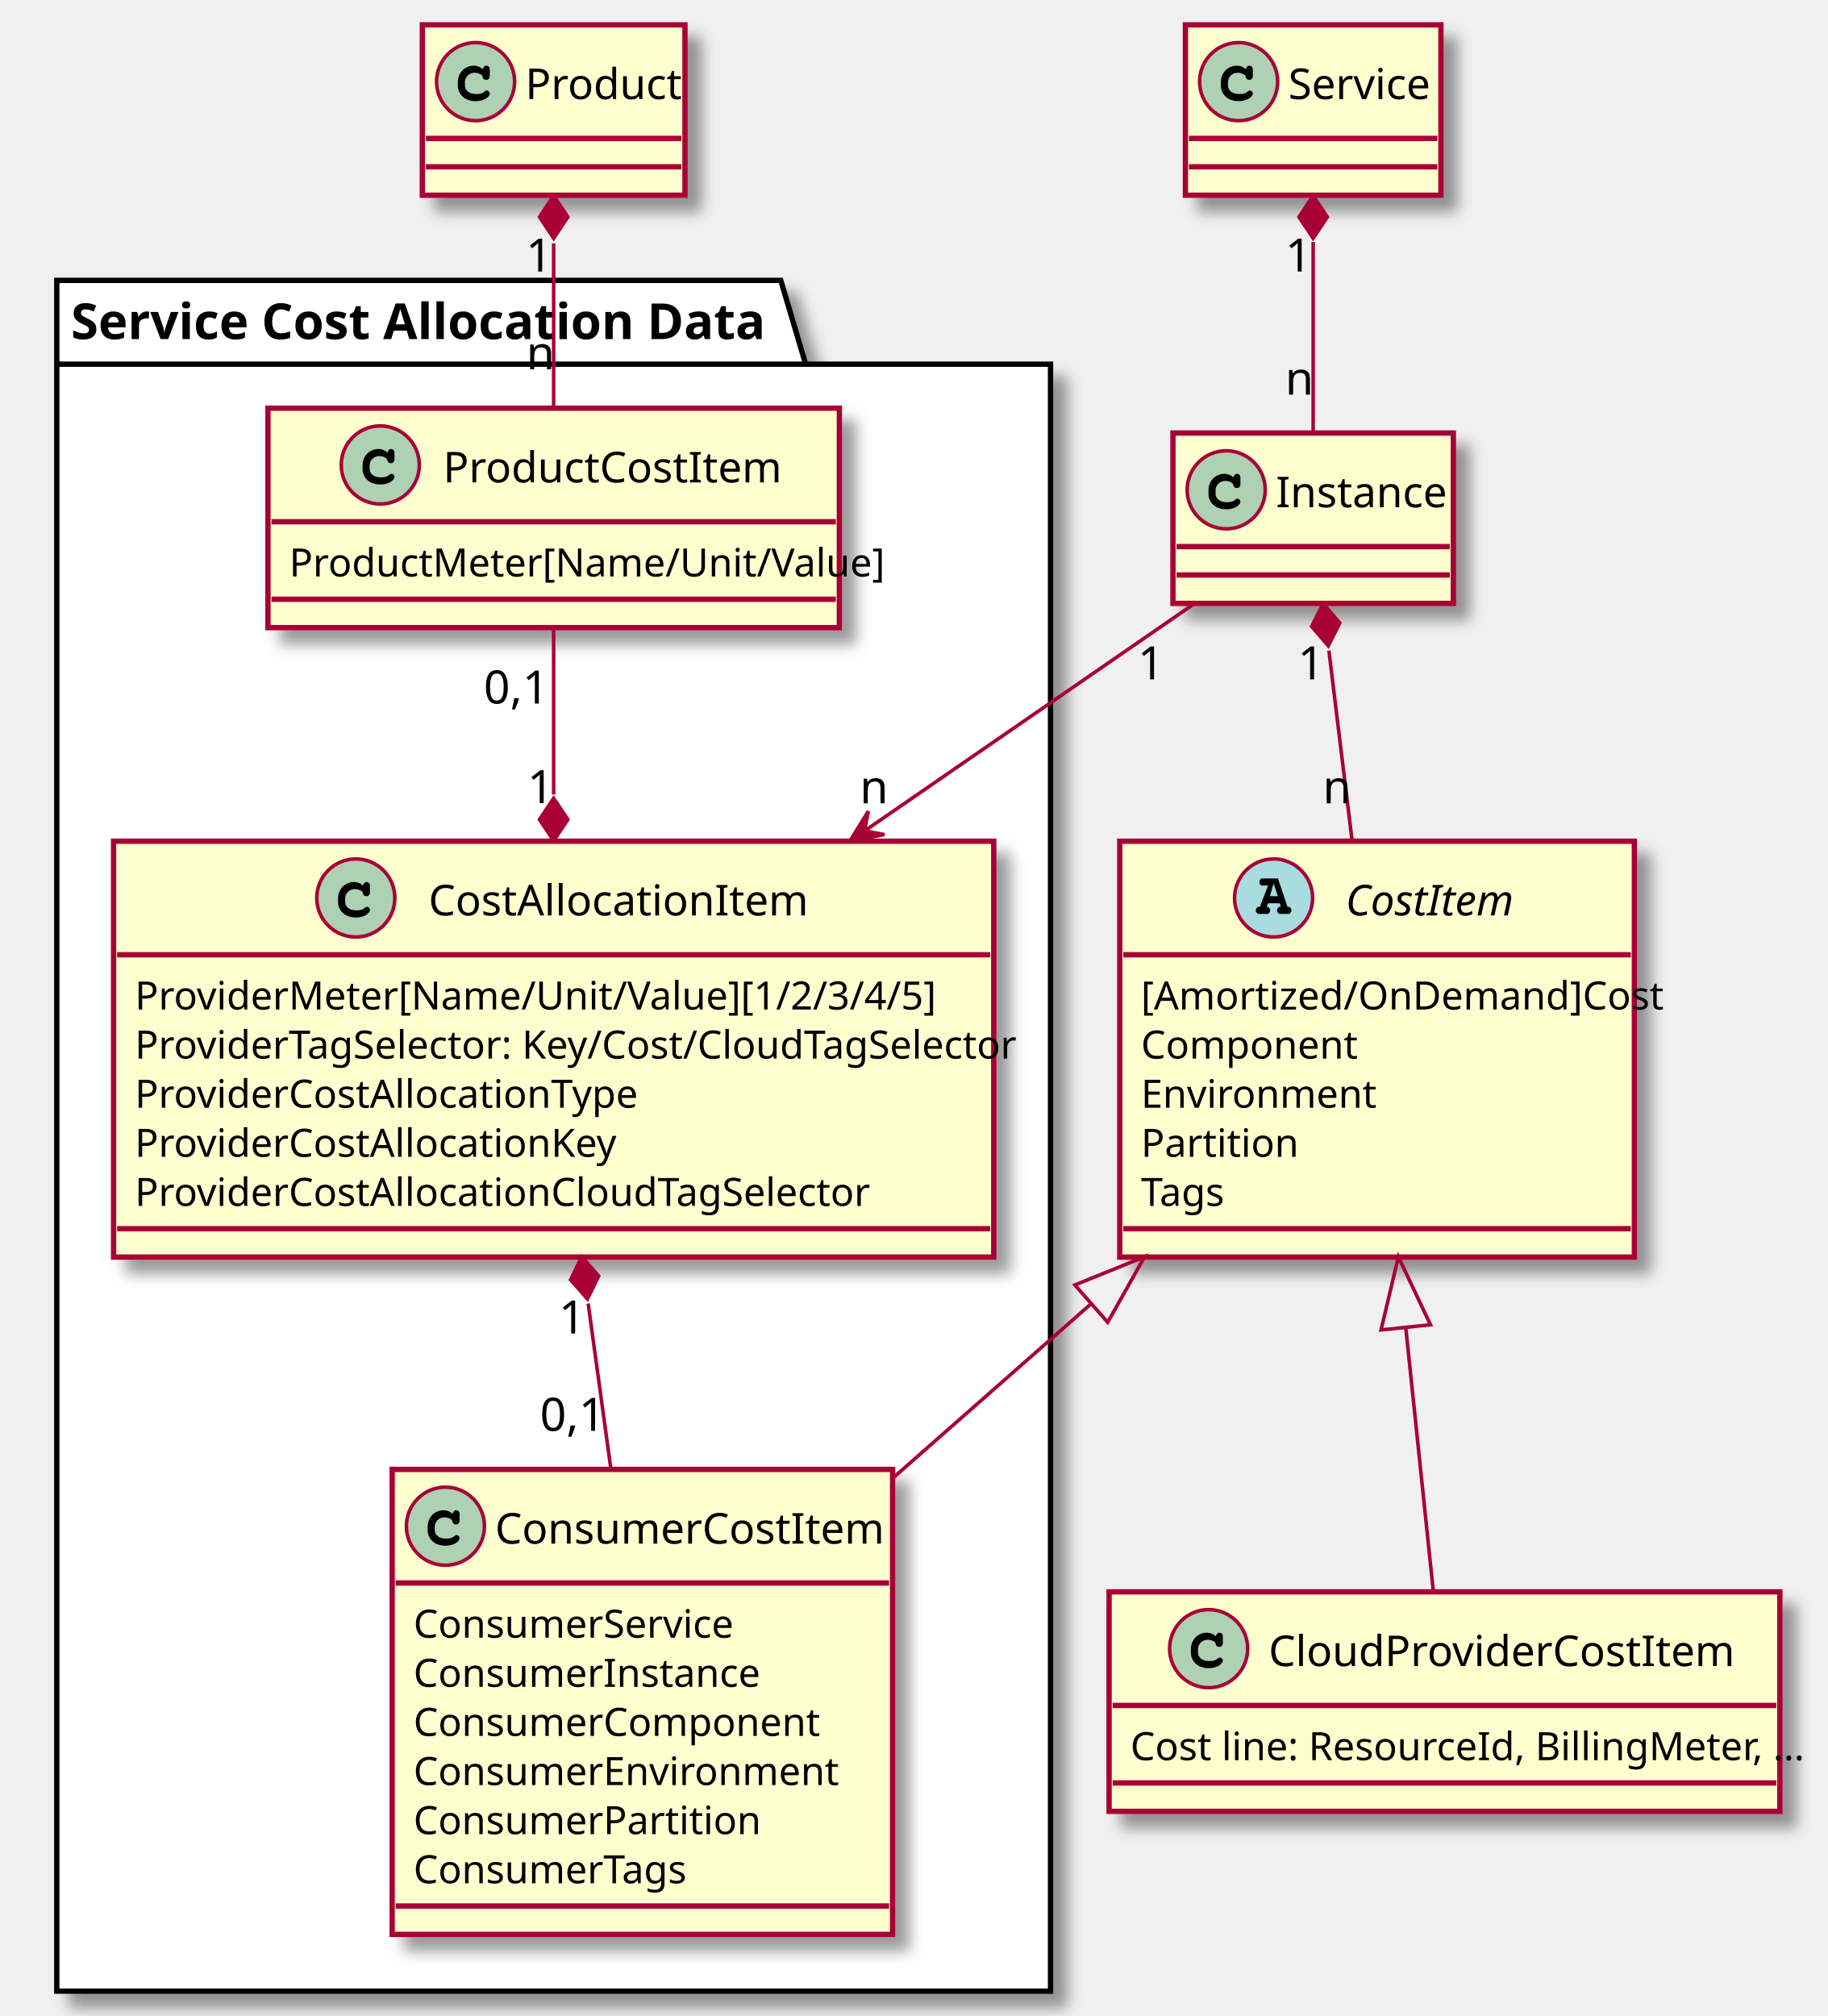
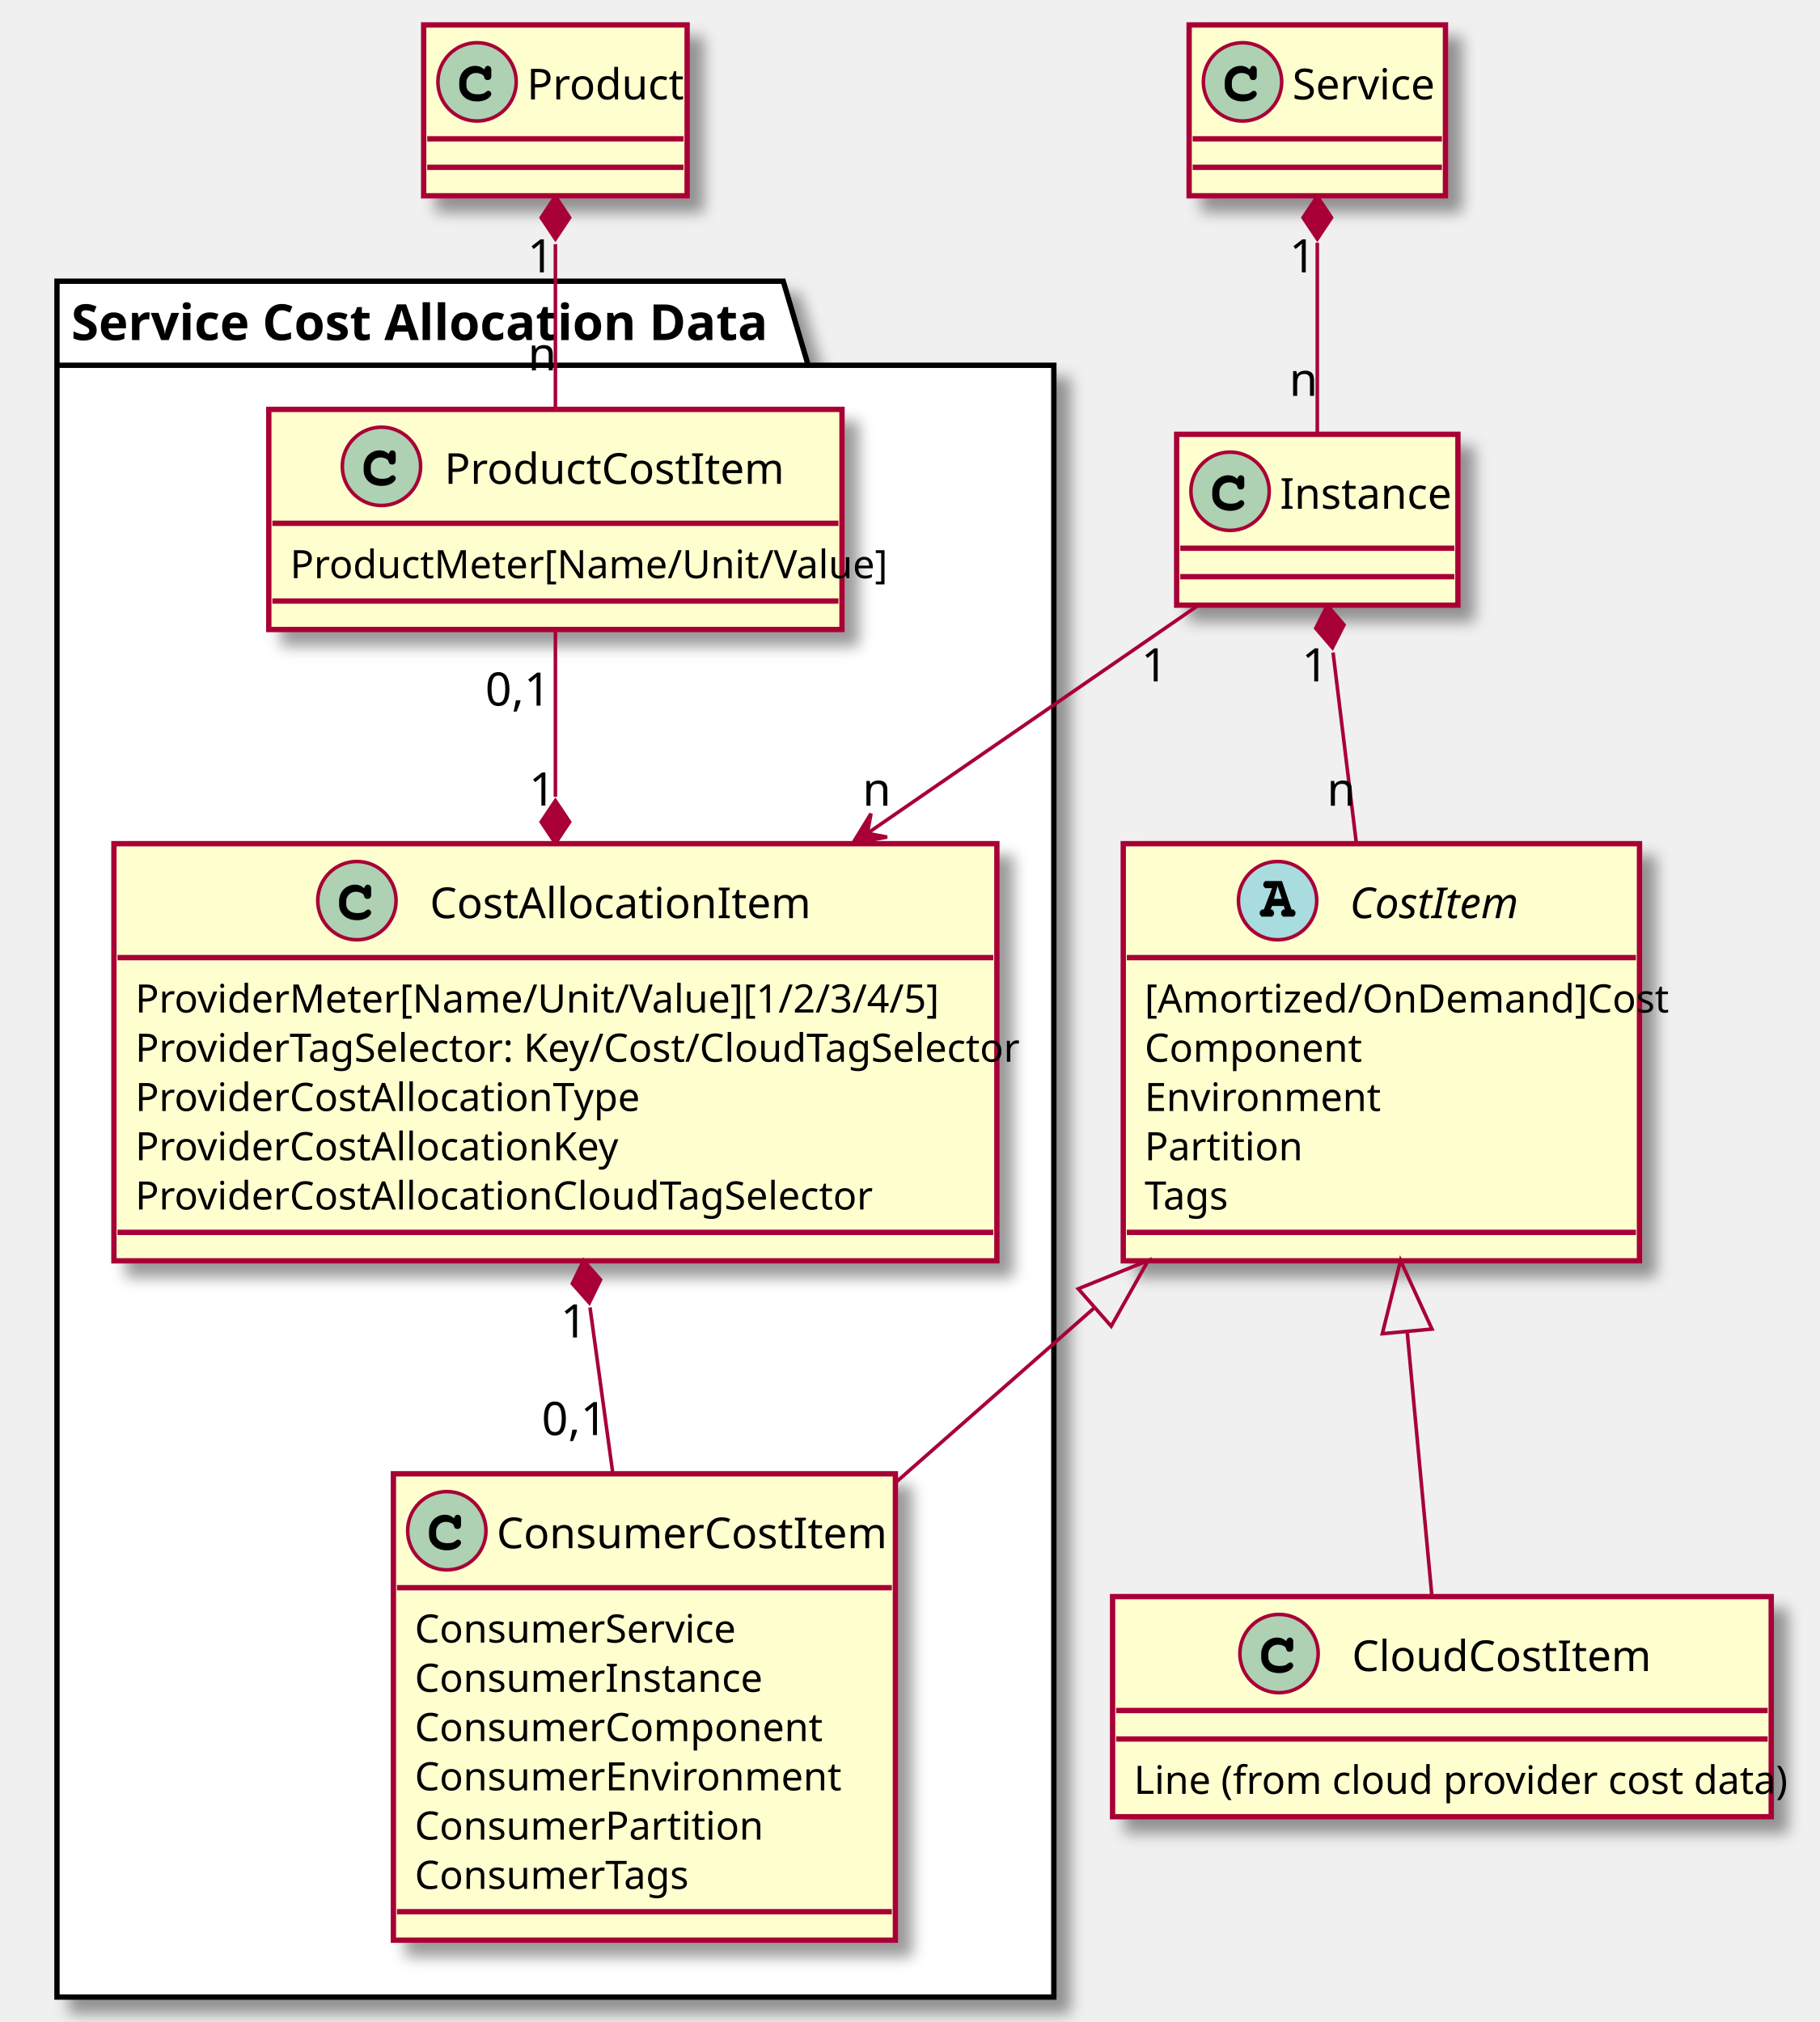
- <svg xmlns="http://www.w3.org/2000/svg" contentScriptType="application/ecmascript" contentStyleType="text/css" height="568px" preserveAspectRatio="none" style="width:515px;height:568px;background:#FFFFFF;" version="1.1" viewBox="0 0 515 568" width="515px" zoomAndPan="magnify">
+ <svg xmlns="http://www.w3.org/2000/svg" contentScriptType="application/ecmascript" contentStyleType="text/css" height="568px" preserveAspectRatio="none" style="width:511px;height:568px;background:#FFFFFF;" version="1.1" viewBox="0 0 511 568" width="511px" zoomAndPan="magnify">
  <defs>
-     <filter height="300%" id="fmdxbs3k1jtbi" width="300%" x="-1" y="-1">
+     <filter height="300%" id="f1puvcdc5prsro" width="300%" x="-1" y="-1">
      <feGaussianBlur result="blurOut" stdDeviation="2.0" />
      <feColorMatrix in="blurOut" result="blurOut2" type="matrix" values="0 0 0 0 0 0 0 0 0 0 0 0 0 0 0 0 0 0 .4 0" />
      <feOffset dx="4.0" dy="4.0" in="blurOut2" result="blurOut3" />
      <feBlend in="SourceGraphic" in2="blurOut3" mode="normal" />
    </filter>
  </defs>
  <g>
-     <polygon fill="#FFFFFF" filter="url(#fmdxbs3k1jtbi)" points="16,79,220,79,227,102.609,296,102.609,296,561,16,561,16,79" style="stroke:#000000;stroke-width:1.5;" />
+     <polygon fill="#FFFFFF" filter="url(#f1puvcdc5prsro)" points="16,79,220,79,227,102.609,296,102.609,296,561,16,561,16,79" style="stroke:#000000;stroke-width:1.5;" />
    <line style="stroke:#000000;stroke-width:1.5;" x1="16" x2="227" y1="102.609" y2="102.609" />
    <text fill="#000000" font-family="sans-serif" font-size="14" font-weight="bold" lengthAdjust="spacing" textLength="198" x="20" y="95.533">Service Cost Allocation Data</text>
-     <rect codeLine="20" fill="#FEFECE" filter="url(#fmdxbs3k1jtbi)" height="117.18" id="CostAllocationItem" style="stroke:#A80036;stroke-width:1.5;" width="248" x="32" y="237" />
+     <rect codeLine="20" fill="#FEFECE" filter="url(#f1puvcdc5prsro)" height="117.18" id="CostAllocationItem" style="stroke:#A80036;stroke-width:1.5;" width="248" x="32" y="237" />
    <ellipse cx="100.25" cy="253" fill="#ADD1B2" rx="11" ry="11" style="stroke:#A80036;stroke-width:1.0;" />
    <path d="M102.25,249.5 Q102.453,249 102.688,248.75 Q102.922,248.5 103.188,248.5 Q103.656,248.5 103.953,248.781 Q104.25,249.062 104.25,249.719 L104.25,251.281 Q104.25,251.938 103.969,252.219 Q103.688,252.5 103.25,252.5 Q102.859,252.5 102.609,252.328 Q102.359,252.156 102.25,251.703 Q102.203,251.391 102.031,251.219 Q101.719,250.891 101.156,250.703 Q100.594,250.5 100.031,250.5 Q99.328,250.5 98.734,250.781 Q98.156,251.062 97.703,251.688 Q97.25,252.312 97.25,253.172 L97.25,254.094 Q97.25,255.125 98.094,255.812 Q98.938,256.5 100.438,256.5 Q101.328,256.5 101.953,256.297 Q102.312,256.188 102.719,255.828 Q102.984,255.625 103.125,255.562 Q103.266,255.5 103.438,255.5 Q103.766,255.5 104,255.766 Q104.25,256.016 104.25,256.375 Q104.25,256.719 103.906,257.125 Q103.406,257.719 102.609,258.047 Q101.562,258.5 100.281,258.5 Q98.781,258.5 97.578,257.906 Q96.609,257.438 95.922,256.422 Q95.25,255.406 95.25,254.203 L95.25,253.109 Q95.25,251.859 95.844,250.766 Q96.453,249.672 97.5,249.094 Q98.562,248.5 99.75,248.5 Q100.469,248.5 101.094,248.75 Q101.719,249 102.25,249.5 Z " fill="#000000" />
    <text fill="#000000" font-family="sans-serif" font-size="12" lengthAdjust="spacing" textLength="103" x="120.75" y="257.91">CostAllocationItem</text>
    <line style="stroke:#A80036;stroke-width:1.5;" x1="33" x2="279" y1="269" y2="269" />
    <text fill="#000000" font-family="sans-serif" font-size="11" lengthAdjust="spacing" textLength="200" x="38" y="284.419">ProviderMeter[Name/Unit/Value][1/2/3/4/5]</text>
    <text fill="#000000" font-family="sans-serif" font-size="11" lengthAdjust="spacing" textLength="236" x="38" y="298.255">ProviderTagSelector: Key/Cost/CloudTagSelector</text>
    <text fill="#000000" font-family="sans-serif" font-size="11" lengthAdjust="spacing" textLength="133" x="38" y="312.091">ProviderCostAllocationType</text>
    <text fill="#000000" font-family="sans-serif" font-size="11" lengthAdjust="spacing" textLength="128" x="38" y="325.927">ProviderCostAllocationKey</text>
    <text fill="#000000" font-family="sans-serif" font-size="11" lengthAdjust="spacing" textLength="194" x="38" y="339.763">ProviderCostAllocationCloudTagSelector</text>
    <line style="stroke:#A80036;stroke-width:1.5;" x1="33" x2="279" y1="346.18" y2="346.18" />
-     <rect codeLine="28" fill="#FEFECE" filter="url(#fmdxbs3k1jtbi)" height="61.836" id="ProductCostItem" style="stroke:#A80036;stroke-width:1.5;" width="161" x="75.5" y="115" />
+     <rect codeLine="28" fill="#FEFECE" filter="url(#f1puvcdc5prsro)" height="61.836" id="ProductCostItem" style="stroke:#A80036;stroke-width:1.5;" width="161" x="75.5" y="115" />
    <ellipse cx="107.15" cy="131" fill="#ADD1B2" rx="11" ry="11" style="stroke:#A80036;stroke-width:1.0;" />
    <path d="M109.15,127.5 Q109.353,127 109.588,126.75 Q109.822,126.5 110.088,126.5 Q110.556,126.5 110.853,126.781 Q111.15,127.062 111.15,127.719 L111.15,129.281 Q111.15,129.938 110.869,130.219 Q110.588,130.5 110.15,130.5 Q109.759,130.5 109.509,130.328 Q109.259,130.156 109.15,129.703 Q109.103,129.391 108.931,129.219 Q108.619,128.891 108.056,128.703 Q107.494,128.5 106.931,128.5 Q106.228,128.5 105.634,128.781 Q105.056,129.062 104.603,129.688 Q104.15,130.312 104.15,131.172 L104.15,132.094 Q104.15,133.125 104.994,133.812 Q105.838,134.5 107.338,134.5 Q108.228,134.5 108.853,134.297 Q109.213,134.188 109.619,133.828 Q109.884,133.625 110.025,133.562 Q110.166,133.5 110.338,133.5 Q110.666,133.5 110.9,133.766 Q111.15,134.016 111.15,134.375 Q111.15,134.719 110.806,135.125 Q110.306,135.719 109.509,136.047 Q108.463,136.5 107.181,136.5 Q105.681,136.5 104.478,135.906 Q103.509,135.438 102.822,134.422 Q102.15,133.406 102.15,132.203 L102.15,131.109 Q102.15,129.859 102.744,128.766 Q103.353,127.672 104.4,127.094 Q105.463,126.5 106.65,126.5 Q107.369,126.5 107.994,126.75 Q108.619,127 109.15,127.5 Z " fill="#000000" />
    <text fill="#000000" font-family="sans-serif" font-size="12" lengthAdjust="spacing" textLength="92" x="124.85" y="135.91">ProductCostItem</text>
    <line style="stroke:#A80036;stroke-width:1.5;" x1="76.5" x2="235.5" y1="147" y2="147" />
    <text fill="#000000" font-family="sans-serif" font-size="11" lengthAdjust="spacing" textLength="149" x="81.5" y="162.419">ProductMeter[Name/Unit/Value]</text>
    <line style="stroke:#A80036;stroke-width:1.5;" x1="76.5" x2="235.5" y1="168.836" y2="168.836" />
-     <rect codeLine="32" fill="#FEFECE" filter="url(#fmdxbs3k1jtbi)" height="131.016" id="ConsumerCostItem" style="stroke:#A80036;stroke-width:1.5;" width="141" x="110.5" y="414" />
+     <rect codeLine="32" fill="#FEFECE" filter="url(#f1puvcdc5prsro)" height="131.016" id="ConsumerCostItem" style="stroke:#A80036;stroke-width:1.5;" width="141" x="110.5" y="414" />
    <ellipse cx="125.5" cy="430" fill="#ADD1B2" rx="11" ry="11" style="stroke:#A80036;stroke-width:1.0;" />
    <path d="M127.5,426.5 Q127.703,426 127.938,425.75 Q128.172,425.5 128.438,425.5 Q128.906,425.5 129.203,425.781 Q129.5,426.062 129.5,426.719 L129.5,428.281 Q129.5,428.938 129.219,429.219 Q128.938,429.5 128.5,429.5 Q128.109,429.5 127.859,429.328 Q127.609,429.156 127.5,428.703 Q127.453,428.391 127.281,428.219 Q126.969,427.891 126.406,427.703 Q125.844,427.5 125.281,427.5 Q124.578,427.5 123.984,427.781 Q123.406,428.062 122.953,428.688 Q122.5,429.312 122.5,430.172 L122.5,431.094 Q122.5,432.125 123.344,432.812 Q124.188,433.5 125.688,433.5 Q126.578,433.5 127.203,433.297 Q127.562,433.188 127.969,432.828 Q128.234,432.625 128.375,432.562 Q128.516,432.5 128.688,432.5 Q129.016,432.5 129.25,432.766 Q129.5,433.016 129.5,433.375 Q129.5,433.719 129.156,434.125 Q128.656,434.719 127.859,435.047 Q126.812,435.5 125.531,435.5 Q124.031,435.5 122.828,434.906 Q121.859,434.438 121.172,433.422 Q120.5,432.406 120.5,431.203 L120.5,430.109 Q120.5,428.859 121.094,427.766 Q121.703,426.672 122.75,426.094 Q123.812,425.5 125,425.5 Q125.719,425.5 126.344,425.75 Q126.969,426 127.5,426.5 Z " fill="#000000" />
    <text fill="#000000" font-family="sans-serif" font-size="12" lengthAdjust="spacing" textLength="109" x="139.5" y="434.91">ConsumerCostItem</text>
    <line style="stroke:#A80036;stroke-width:1.5;" x1="111.5" x2="250.5" y1="446" y2="446" />
    <text fill="#000000" font-family="sans-serif" font-size="11" lengthAdjust="spacing" textLength="86" x="116.5" y="461.419">ConsumerService</text>
    <text fill="#000000" font-family="sans-serif" font-size="11" lengthAdjust="spacing" textLength="90" x="116.5" y="475.255">ConsumerInstance</text>
    <text fill="#000000" font-family="sans-serif" font-size="11" lengthAdjust="spacing" textLength="103" x="116.5" y="489.091">ConsumerComponent</text>
    <text fill="#000000" font-family="sans-serif" font-size="11" lengthAdjust="spacing" textLength="108" x="116.5" y="502.927">ConsumerEnvironment</text>
    <text fill="#000000" font-family="sans-serif" font-size="11" lengthAdjust="spacing" textLength="87" x="116.5" y="516.763">ConsumerPartition</text>
    <text fill="#000000" font-family="sans-serif" font-size="11" lengthAdjust="spacing" textLength="73" x="116.5" y="530.599">ConsumerTags</text>
    <line style="stroke:#A80036;stroke-width:1.5;" x1="111.5" x2="250.5" y1="537.016" y2="537.016" />
-     <rect codeLine="2" fill="#FEFECE" filter="url(#fmdxbs3k1jtbi)" height="48" id="Product" style="stroke:#A80036;stroke-width:1.5;" width="74" x="119" y="7" />
+     <rect codeLine="2" fill="#FEFECE" filter="url(#f1puvcdc5prsro)" height="48" id="Product" style="stroke:#A80036;stroke-width:1.5;" width="74" x="119" y="7" />
    <ellipse cx="134" cy="23" fill="#ADD1B2" rx="11" ry="11" style="stroke:#A80036;stroke-width:1.0;" />
    <path d="M136,19.5 Q136.203,19 136.438,18.75 Q136.672,18.5 136.938,18.5 Q137.406,18.5 137.703,18.781 Q138,19.062 138,19.719 L138,21.281 Q138,21.938 137.719,22.219 Q137.438,22.5 137,22.5 Q136.609,22.5 136.359,22.328 Q136.109,22.156 136,21.703 Q135.953,21.391 135.781,21.219 Q135.469,20.891 134.906,20.703 Q134.344,20.5 133.781,20.5 Q133.078,20.5 132.484,20.781 Q131.906,21.062 131.453,21.688 Q131,22.312 131,23.172 L131,24.094 Q131,25.125 131.844,25.812 Q132.688,26.5 134.188,26.5 Q135.078,26.5 135.703,26.297 Q136.062,26.188 136.469,25.828 Q136.734,25.625 136.875,25.562 Q137.016,25.5 137.188,25.5 Q137.516,25.5 137.75,25.766 Q138,26.016 138,26.375 Q138,26.719 137.656,27.125 Q137.156,27.719 136.359,28.047 Q135.312,28.5 134.031,28.5 Q132.531,28.5 131.328,27.906 Q130.359,27.438 129.672,26.422 Q129,25.406 129,24.203 L129,23.109 Q129,21.859 129.594,20.766 Q130.203,19.672 131.25,19.094 Q132.312,18.5 133.5,18.5 Q134.219,18.5 134.844,18.75 Q135.469,19 136,19.5 Z " fill="#000000" />
    <text fill="#000000" font-family="sans-serif" font-size="12" lengthAdjust="spacing" textLength="42" x="148" y="27.91">Product</text>
    <line style="stroke:#A80036;stroke-width:1.5;" x1="120" x2="192" y1="39" y2="39" />
    <line style="stroke:#A80036;stroke-width:1.5;" x1="120" x2="192" y1="47" y2="47" />
-     <rect codeLine="4" fill="#FEFECE" filter="url(#fmdxbs3k1jtbi)" height="48" id="Service" style="stroke:#A80036;stroke-width:1.5;" width="72" x="334" y="7" />
+     <rect codeLine="4" fill="#FEFECE" filter="url(#f1puvcdc5prsro)" height="48" id="Service" style="stroke:#A80036;stroke-width:1.5;" width="72" x="334" y="7" />
    <ellipse cx="349" cy="23" fill="#ADD1B2" rx="11" ry="11" style="stroke:#A80036;stroke-width:1.0;" />
    <path d="M351,19.5 Q351.203,19 351.438,18.75 Q351.672,18.5 351.938,18.5 Q352.406,18.5 352.703,18.781 Q353,19.062 353,19.719 L353,21.281 Q353,21.938 352.719,22.219 Q352.438,22.5 352,22.5 Q351.609,22.5 351.359,22.328 Q351.109,22.156 351,21.703 Q350.953,21.391 350.781,21.219 Q350.469,20.891 349.906,20.703 Q349.344,20.5 348.781,20.5 Q348.078,20.5 347.484,20.781 Q346.906,21.062 346.453,21.688 Q346,22.312 346,23.172 L346,24.094 Q346,25.125 346.844,25.812 Q347.688,26.5 349.188,26.5 Q350.078,26.5 350.703,26.297 Q351.062,26.188 351.469,25.828 Q351.734,25.625 351.875,25.562 Q352.016,25.5 352.188,25.5 Q352.516,25.5 352.75,25.766 Q353,26.016 353,26.375 Q353,26.719 352.656,27.125 Q352.156,27.719 351.359,28.047 Q350.312,28.5 349.031,28.5 Q347.531,28.5 346.328,27.906 Q345.359,27.438 344.672,26.422 Q344,25.406 344,24.203 L344,23.109 Q344,21.859 344.594,20.766 Q345.203,19.672 346.25,19.094 Q347.312,18.5 348.5,18.5 Q349.219,18.5 349.844,18.75 Q350.469,19 351,19.5 Z " fill="#000000" />
    <text fill="#000000" font-family="sans-serif" font-size="12" lengthAdjust="spacing" textLength="40" x="363" y="27.91">Service</text>
    <line style="stroke:#A80036;stroke-width:1.5;" x1="335" x2="405" y1="39" y2="39" />
    <line style="stroke:#A80036;stroke-width:1.5;" x1="335" x2="405" y1="47" y2="47" />
-     <rect codeLine="6" fill="#FEFECE" filter="url(#fmdxbs3k1jtbi)" height="48" id="Instance" style="stroke:#A80036;stroke-width:1.5;" width="79" x="330.5" y="122" />
+     <rect codeLine="6" fill="#FEFECE" filter="url(#f1puvcdc5prsro)" height="48" id="Instance" style="stroke:#A80036;stroke-width:1.5;" width="79" x="330.5" y="122" />
    <ellipse cx="345.5" cy="138" fill="#ADD1B2" rx="11" ry="11" style="stroke:#A80036;stroke-width:1.0;" />
    <path d="M347.5,134.5 Q347.703,134 347.938,133.75 Q348.172,133.5 348.438,133.5 Q348.906,133.5 349.203,133.781 Q349.5,134.062 349.5,134.719 L349.5,136.281 Q349.5,136.938 349.219,137.219 Q348.938,137.5 348.5,137.5 Q348.109,137.5 347.859,137.328 Q347.609,137.156 347.5,136.703 Q347.453,136.391 347.281,136.219 Q346.969,135.891 346.406,135.703 Q345.844,135.5 345.281,135.5 Q344.578,135.5 343.984,135.781 Q343.406,136.062 342.953,136.688 Q342.5,137.312 342.5,138.172 L342.5,139.094 Q342.5,140.125 343.344,140.812 Q344.188,141.5 345.688,141.5 Q346.578,141.5 347.203,141.297 Q347.562,141.188 347.969,140.828 Q348.234,140.625 348.375,140.562 Q348.516,140.5 348.688,140.5 Q349.016,140.5 349.25,140.766 Q349.5,141.016 349.5,141.375 Q349.5,141.719 349.156,142.125 Q348.656,142.719 347.859,143.047 Q346.812,143.5 345.531,143.5 Q344.031,143.5 342.828,142.906 Q341.859,142.438 341.172,141.422 Q340.5,140.406 340.5,139.203 L340.5,138.109 Q340.5,136.859 341.094,135.766 Q341.703,134.672 342.75,134.094 Q343.812,133.5 345,133.5 Q345.719,133.5 346.344,133.75 Q346.969,134 347.5,134.5 Z " fill="#000000" />
    <text fill="#000000" font-family="sans-serif" font-size="12" lengthAdjust="spacing" textLength="47" x="359.5" y="142.91">Instance</text>
    <line style="stroke:#A80036;stroke-width:1.5;" x1="331.5" x2="408.5" y1="154" y2="154" />
    <line style="stroke:#A80036;stroke-width:1.5;" x1="331.5" x2="408.5" y1="162" y2="162" />
-     <rect codeLine="9" fill="#FEFECE" filter="url(#fmdxbs3k1jtbi)" height="117.18" id="CostItem" style="stroke:#A80036;stroke-width:1.5;" width="145" x="315.5" y="237" />
+     <rect codeLine="9" fill="#FEFECE" filter="url(#f1puvcdc5prsro)" height="117.18" id="CostItem" style="stroke:#A80036;stroke-width:1.5;" width="145" x="315.5" y="237" />
    <ellipse cx="358.85" cy="253" fill="#A9DCDF" rx="11" ry="11" style="stroke:#A80036;stroke-width:1.0;" />
    <path d="M360.6,254.5 L357.303,254.5 L356.866,255.5 L356.866,255.5 L357.334,255.5 L357.85,256.125 L357.85,256.5 L357.85,256.875 L357.334,257.5 L356.866,257.5 L354.975,257.5 L354.366,257.5 L353.85,256.875 L353.85,256.5 L353.85,256.125 L354.366,255.5 L354.975,255.5 L357.288,249.5 L356.413,249.5 L355.366,249.5 L354.85,248.875 L354.85,248.5 L354.85,248.125 L355.366,247.5 L356.413,247.5 L360.084,247.5 L362.772,255.5 L363.334,255.5 L363.334,255.5 L363.85,256.125 L363.85,256.5 L363.85,256.875 L363.334,257.5 L362.772,257.5 L360.881,257.5 L360.366,257.5 L359.85,256.875 L359.85,256.5 L359.85,256.125 L360.366,255.5 L360.881,255.5 L360.881,255.5 L360.6,254.5 Z M360.053,252.5 L358.85,248.922 L357.819,252.5 L360.053,252.5 Z " fill="#000000" />
    <text fill="#000000" font-family="sans-serif" font-size="12" font-style="italic" lengthAdjust="spacing" textLength="50" x="379.15" y="257.91">CostItem</text>
    <line style="stroke:#A80036;stroke-width:1.5;" x1="316.5" x2="459.5" y1="269" y2="269" />
    <text fill="#000000" font-family="sans-serif" font-size="11" lengthAdjust="spacing" textLength="133" x="321.5" y="284.419">[Amortized/OnDemand]Cost</text>
    <text fill="#000000" font-family="sans-serif" font-size="11" lengthAdjust="spacing" textLength="54" x="321.5" y="298.255">Component</text>
    <text fill="#000000" font-family="sans-serif" font-size="11" lengthAdjust="spacing" textLength="59" x="321.5" y="312.091">Environment</text>
    <text fill="#000000" font-family="sans-serif" font-size="11" lengthAdjust="spacing" textLength="38" x="321.5" y="325.927">Partition</text>
    <text fill="#000000" font-family="sans-serif" font-size="11" lengthAdjust="spacing" textLength="24" x="321.5" y="339.763">Tags</text>
    <line style="stroke:#A80036;stroke-width:1.5;" x1="316.5" x2="459.5" y1="346.18" y2="346.18" />
-     <rect codeLine="49" fill="#FEFECE" filter="url(#fmdxbs3k1jtbi)" height="61.836" id="CloudProviderCostItem" style="stroke:#A80036;stroke-width:1.5;" width="189" x="312.5" y="448.5" />
-     <ellipse cx="340.55" cy="464.5" fill="#ADD1B2" rx="11" ry="11" style="stroke:#A80036;stroke-width:1.0;" />
-     <path d="M342.55,461 Q342.753,460.5 342.988,460.25 Q343.222,460 343.488,460 Q343.956,460 344.253,460.281 Q344.55,460.562 344.55,461.219 L344.55,462.781 Q344.55,463.438 344.269,463.719 Q343.988,464 343.55,464 Q343.159,464 342.909,463.828 Q342.659,463.656 342.55,463.203 Q342.503,462.891 342.331,462.719 Q342.019,462.391 341.456,462.203 Q340.894,462 340.331,462 Q339.628,462 339.034,462.281 Q338.456,462.562 338.003,463.188 Q337.55,463.812 337.55,464.672 L337.55,465.594 Q337.55,466.625 338.394,467.312 Q339.238,468 340.738,468 Q341.628,468 342.253,467.797 Q342.613,467.688 343.019,467.328 Q343.284,467.125 343.425,467.062 Q343.566,467 343.738,467 Q344.066,467 344.3,467.266 Q344.55,467.516 344.55,467.875 Q344.55,468.219 344.206,468.625 Q343.706,469.219 342.909,469.547 Q341.863,470 340.581,470 Q339.081,470 337.878,469.406 Q336.909,468.938 336.222,467.922 Q335.55,466.906 335.55,465.703 L335.55,464.609 Q335.55,463.359 336.144,462.266 Q336.753,461.172 337.8,460.594 Q338.863,460 340.05,460 Q340.769,460 341.394,460.25 Q342.019,460.5 342.55,461 Z " fill="#000000" />
-     <text fill="#000000" font-family="sans-serif" font-size="12" lengthAdjust="spacing" textLength="128" x="357.45" y="469.41">CloudProviderCostItem</text>
-     <line style="stroke:#A80036;stroke-width:1.5;" x1="313.5" x2="500.5" y1="480.5" y2="480.5" />
-     <text fill="#000000" font-family="sans-serif" font-size="11" lengthAdjust="spacing" textLength="177" x="318.5" y="495.919">Cost line: ResourceId, BillingMeter, ...</text>
-     <line style="stroke:#A80036;stroke-width:1.5;" x1="313.5" x2="500.5" y1="502.336" y2="502.336" />
+     <rect codeLine="49" fill="#FEFECE" filter="url(#f1puvcdc5prsro)" height="61.836" id="CloudCostItem" style="stroke:#A80036;stroke-width:1.5;" width="185" x="312.5" y="448.5" />
+     <ellipse cx="359.25" cy="464.5" fill="#ADD1B2" rx="11" ry="11" style="stroke:#A80036;stroke-width:1.0;" />
+     <path d="M361.25,461 Q361.453,460.5 361.688,460.25 Q361.922,460 362.188,460 Q362.656,460 362.953,460.281 Q363.25,460.562 363.25,461.219 L363.25,462.781 Q363.25,463.438 362.969,463.719 Q362.688,464 362.25,464 Q361.859,464 361.609,463.828 Q361.359,463.656 361.25,463.203 Q361.203,462.891 361.031,462.719 Q360.719,462.391 360.156,462.203 Q359.594,462 359.031,462 Q358.328,462 357.734,462.281 Q357.156,462.562 356.703,463.188 Q356.25,463.812 356.25,464.672 L356.25,465.594 Q356.25,466.625 357.094,467.312 Q357.938,468 359.438,468 Q360.328,468 360.953,467.797 Q361.312,467.688 361.719,467.328 Q361.984,467.125 362.125,467.062 Q362.266,467 362.438,467 Q362.766,467 363,467.266 Q363.25,467.516 363.25,467.875 Q363.25,468.219 362.906,468.625 Q362.406,469.219 361.609,469.547 Q360.562,470 359.281,470 Q357.781,470 356.578,469.406 Q355.609,468.938 354.922,467.922 Q354.25,466.906 354.25,465.703 L354.25,464.609 Q354.25,463.359 354.844,462.266 Q355.453,461.172 356.5,460.594 Q357.562,460 358.75,460 Q359.469,460 360.094,460.25 Q360.719,460.5 361.25,461 Z " fill="#000000" />
+     <text fill="#000000" font-family="sans-serif" font-size="12" lengthAdjust="spacing" textLength="83" x="379.75" y="469.41">CloudCostItem</text>
+     <line style="stroke:#A80036;stroke-width:1.5;" x1="313.5" x2="496.5" y1="480.5" y2="480.5" />
+     <line style="stroke:#A80036;stroke-width:1.5;" x1="313.5" x2="496.5" y1="488.5" y2="488.5" />
+     <text fill="#000000" font-family="sans-serif" font-size="11" lengthAdjust="spacing" textLength="173" x="318.5" y="503.919">Line (from cloud provider cost data)</text>
    <path codeLine="7" d="M370,68.17 C370,85.78 370,106.44 370,121.89 " fill="none" id="Service-backto-Instance" style="stroke:#A80036;stroke-width:1.0;" />
    <polygon fill="#A80036" points="370,55.14,366,61.14,370,67.14,374,61.14,370,55.14" style="stroke:#A80036;stroke-width:1.0;" />
    <text fill="#000000" font-family="sans-serif" font-size="13" lengthAdjust="spacing" textLength="7" x="362.147" y="76.512">1</text>
    <text fill="#000000" font-family="sans-serif" font-size="13" lengthAdjust="spacing" textLength="7" x="362.103" y="111.202">n</text>
    <path codeLine="16" d="M374.43,183.29 C376.4,199.45 378.77,218.88 380.98,236.94 " fill="none" id="Instance-backto-CostItem" style="stroke:#A80036;stroke-width:1.0;" />
    <polygon fill="#A80036" points="372.81,170.05,369.565,176.49,374.261,181.962,377.506,175.522,372.81,170.05" style="stroke:#A80036;stroke-width:1.0;" />
    <text fill="#000000" font-family="sans-serif" font-size="13" lengthAdjust="spacing" textLength="7" x="365.642" y="191.4">1</text>
    <text fill="#000000" font-family="sans-serif" font-size="13" lengthAdjust="spacing" textLength="7" x="372.698" y="226.334">n</text>
    <path codeLine="41" d="M336.56,170.05 C311.7,187.18 276.57,211.4 243.89,233.92 " fill="none" id="Instance-to-CostAllocationItem" style="stroke:#A80036;stroke-width:1.0;" />
    <polygon fill="#A80036" points="239.5,236.94,249.183,235.137,243.62,234.107,244.65,228.545,239.5,236.94" style="stroke:#A80036;stroke-width:1.0;" />
    <text fill="#000000" font-family="sans-serif" font-size="13" lengthAdjust="spacing" textLength="7" x="320.556" y="191.4">1</text>
    <text fill="#000000" font-family="sans-serif" font-size="13" lengthAdjust="spacing" textLength="7" x="242.25" y="226.334">n</text>
    <path codeLine="43" d="M307.39,367.37 C289.05,383.5 269.7,400.51 251.8,416.25 " fill="none" id="CostItem-backto-ConsumerCostItem" style="stroke:#A80036;stroke-width:1.0;" />
    <polygon fill="none" points="302.86,362.03,322.5,354.09,312.11,372.55,302.86,362.03" style="stroke:#A80036;stroke-width:1.0;" />
    <path codeLine="44" d="M165.72,367.27 C167.82,382.56 170.03,398.65 172.1,413.69 " fill="none" id="CostAllocationItem-backto-ConsumerCostItem" style="stroke:#A80036;stroke-width:1.0;" />
    <polygon fill="#A80036" points="163.91,354.09,160.757,360.575,165.531,365.98,168.684,359.495,163.91,354.09" style="stroke:#A80036;stroke-width:1.0;" />
    <text fill="#000000" font-family="sans-serif" font-size="13" lengthAdjust="spacing" textLength="7" x="157.447" y="375.711">1</text>
    <text fill="#000000" font-family="sans-serif" font-size="13" lengthAdjust="spacing" textLength="18" x="152.142" y="403.13">0,1</text>
    <path codeLine="46" d="M156,177.2 C156,190.77 156,207.4 156,223.83 " fill="none" id="ProductCostItem-to-CostAllocationItem" style="stroke:#A80036;stroke-width:1.0;" />
    <polygon fill="#A80036" points="156,236.9,160,230.9,156,224.9,152,230.9,156,236.9" style="stroke:#A80036;stroke-width:1.0;" />
    <text fill="#000000" font-family="sans-serif" font-size="13" lengthAdjust="spacing" textLength="18" x="136.284" y="198.217">0,1</text>
    <text fill="#000000" font-family="sans-serif" font-size="13" lengthAdjust="spacing" textLength="7" x="148.573" y="226.289">1</text>
    <path codeLine="47" d="M156,68.59 C156,83.45 156,100.43 156,114.6 " fill="none" id="Product-backto-ProductCostItem" style="stroke:#A80036;stroke-width:1.0;" />
    <polygon fill="#A80036" points="156,55.14,152,61.14,156,67.14,160,61.14,156,55.14" style="stroke:#A80036;stroke-width:1.0;" />
    <text fill="#000000" font-family="sans-serif" font-size="13" lengthAdjust="spacing" textLength="7" x="148.147" y="76.512">1</text>
    <text fill="#000000" font-family="sans-serif" font-size="13" lengthAdjust="spacing" textLength="7" x="148.278" y="104.022">n</text>
-     <path codeLine="52" d="M396.11,374.18 C398.85,400.44 401.75,428.22 403.87,448.5 " fill="none" id="CostItem-backto-CloudProviderCostItem" style="stroke:#A80036;stroke-width:1.0;" />
-     <polygon fill="none" points="389.13,374.7,394.01,354.09,403.05,373.25,389.13,374.7" style="stroke:#A80036;stroke-width:1.0;" />
+     <path codeLine="52" d="M395.26,374.18 C397.71,400.44 400.3,428.22 402.2,448.5 " fill="none" id="CostItem-backto-CloudCostItem" style="stroke:#A80036;stroke-width:1.0;" />
+     <polygon fill="none" points="388.27,374.65,393.38,354.09,402.21,373.35,388.27,374.65" style="stroke:#A80036;stroke-width:1.0;" />
  </g>
</svg>
